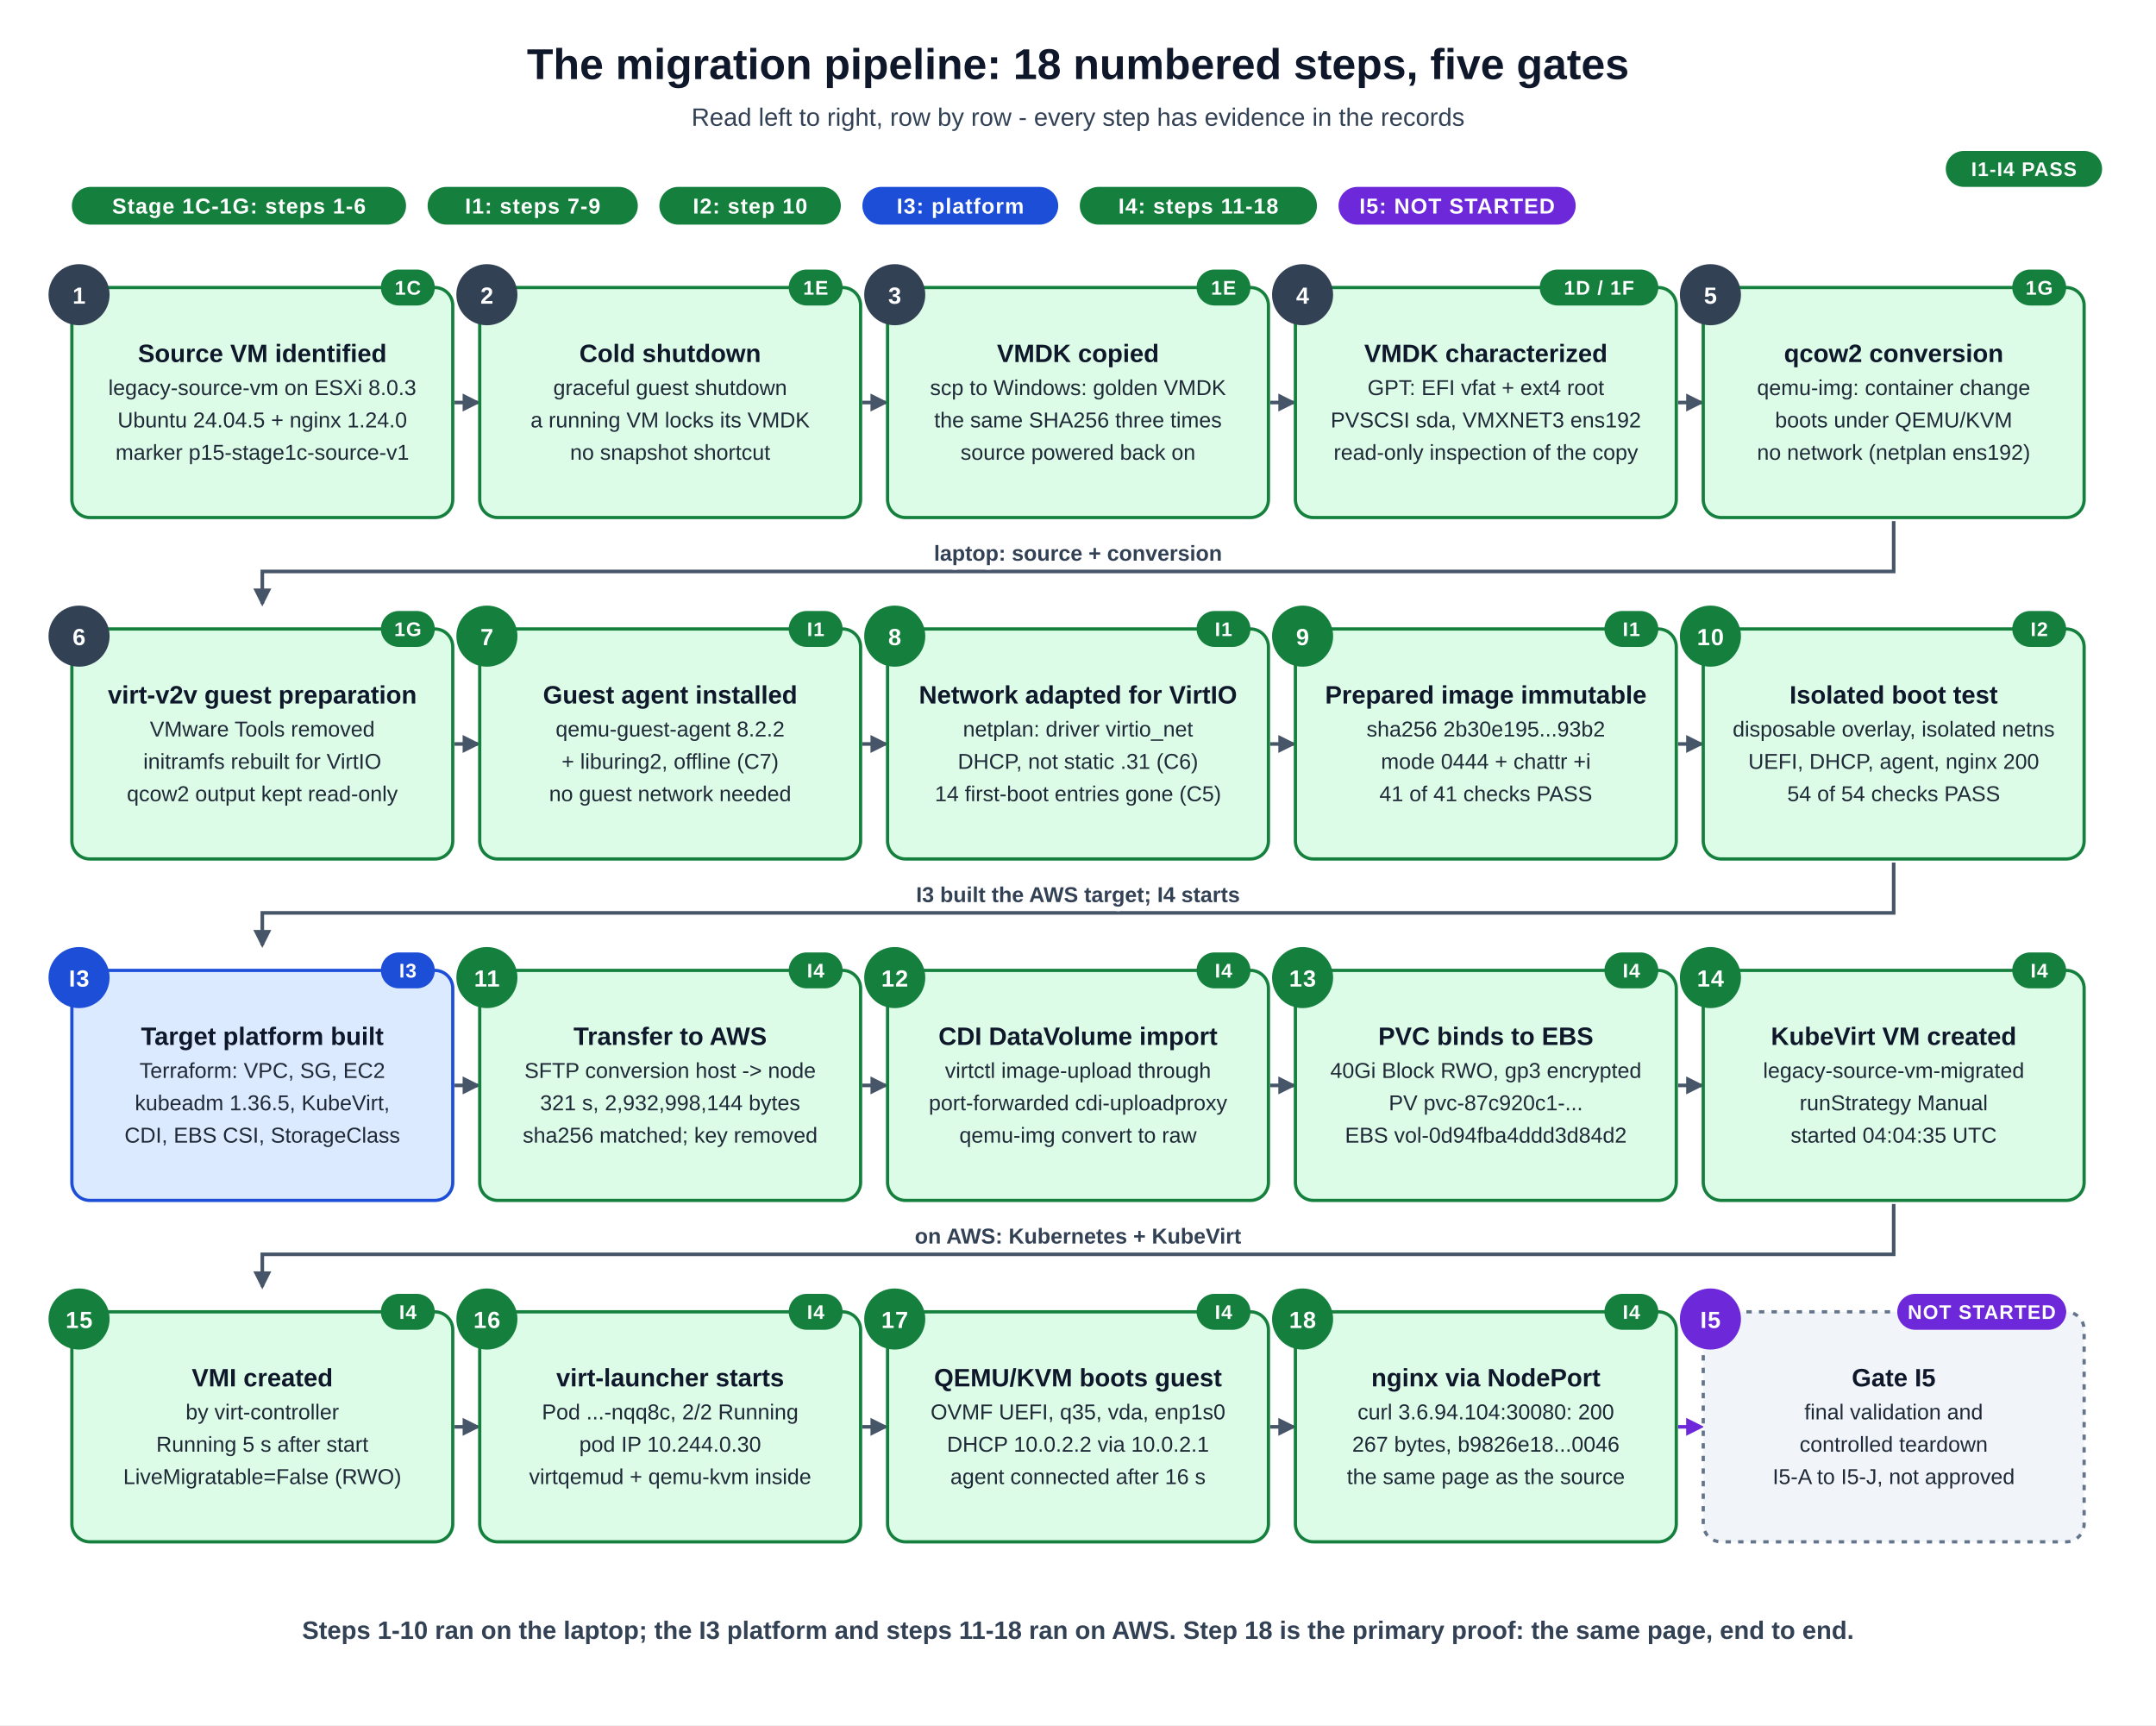
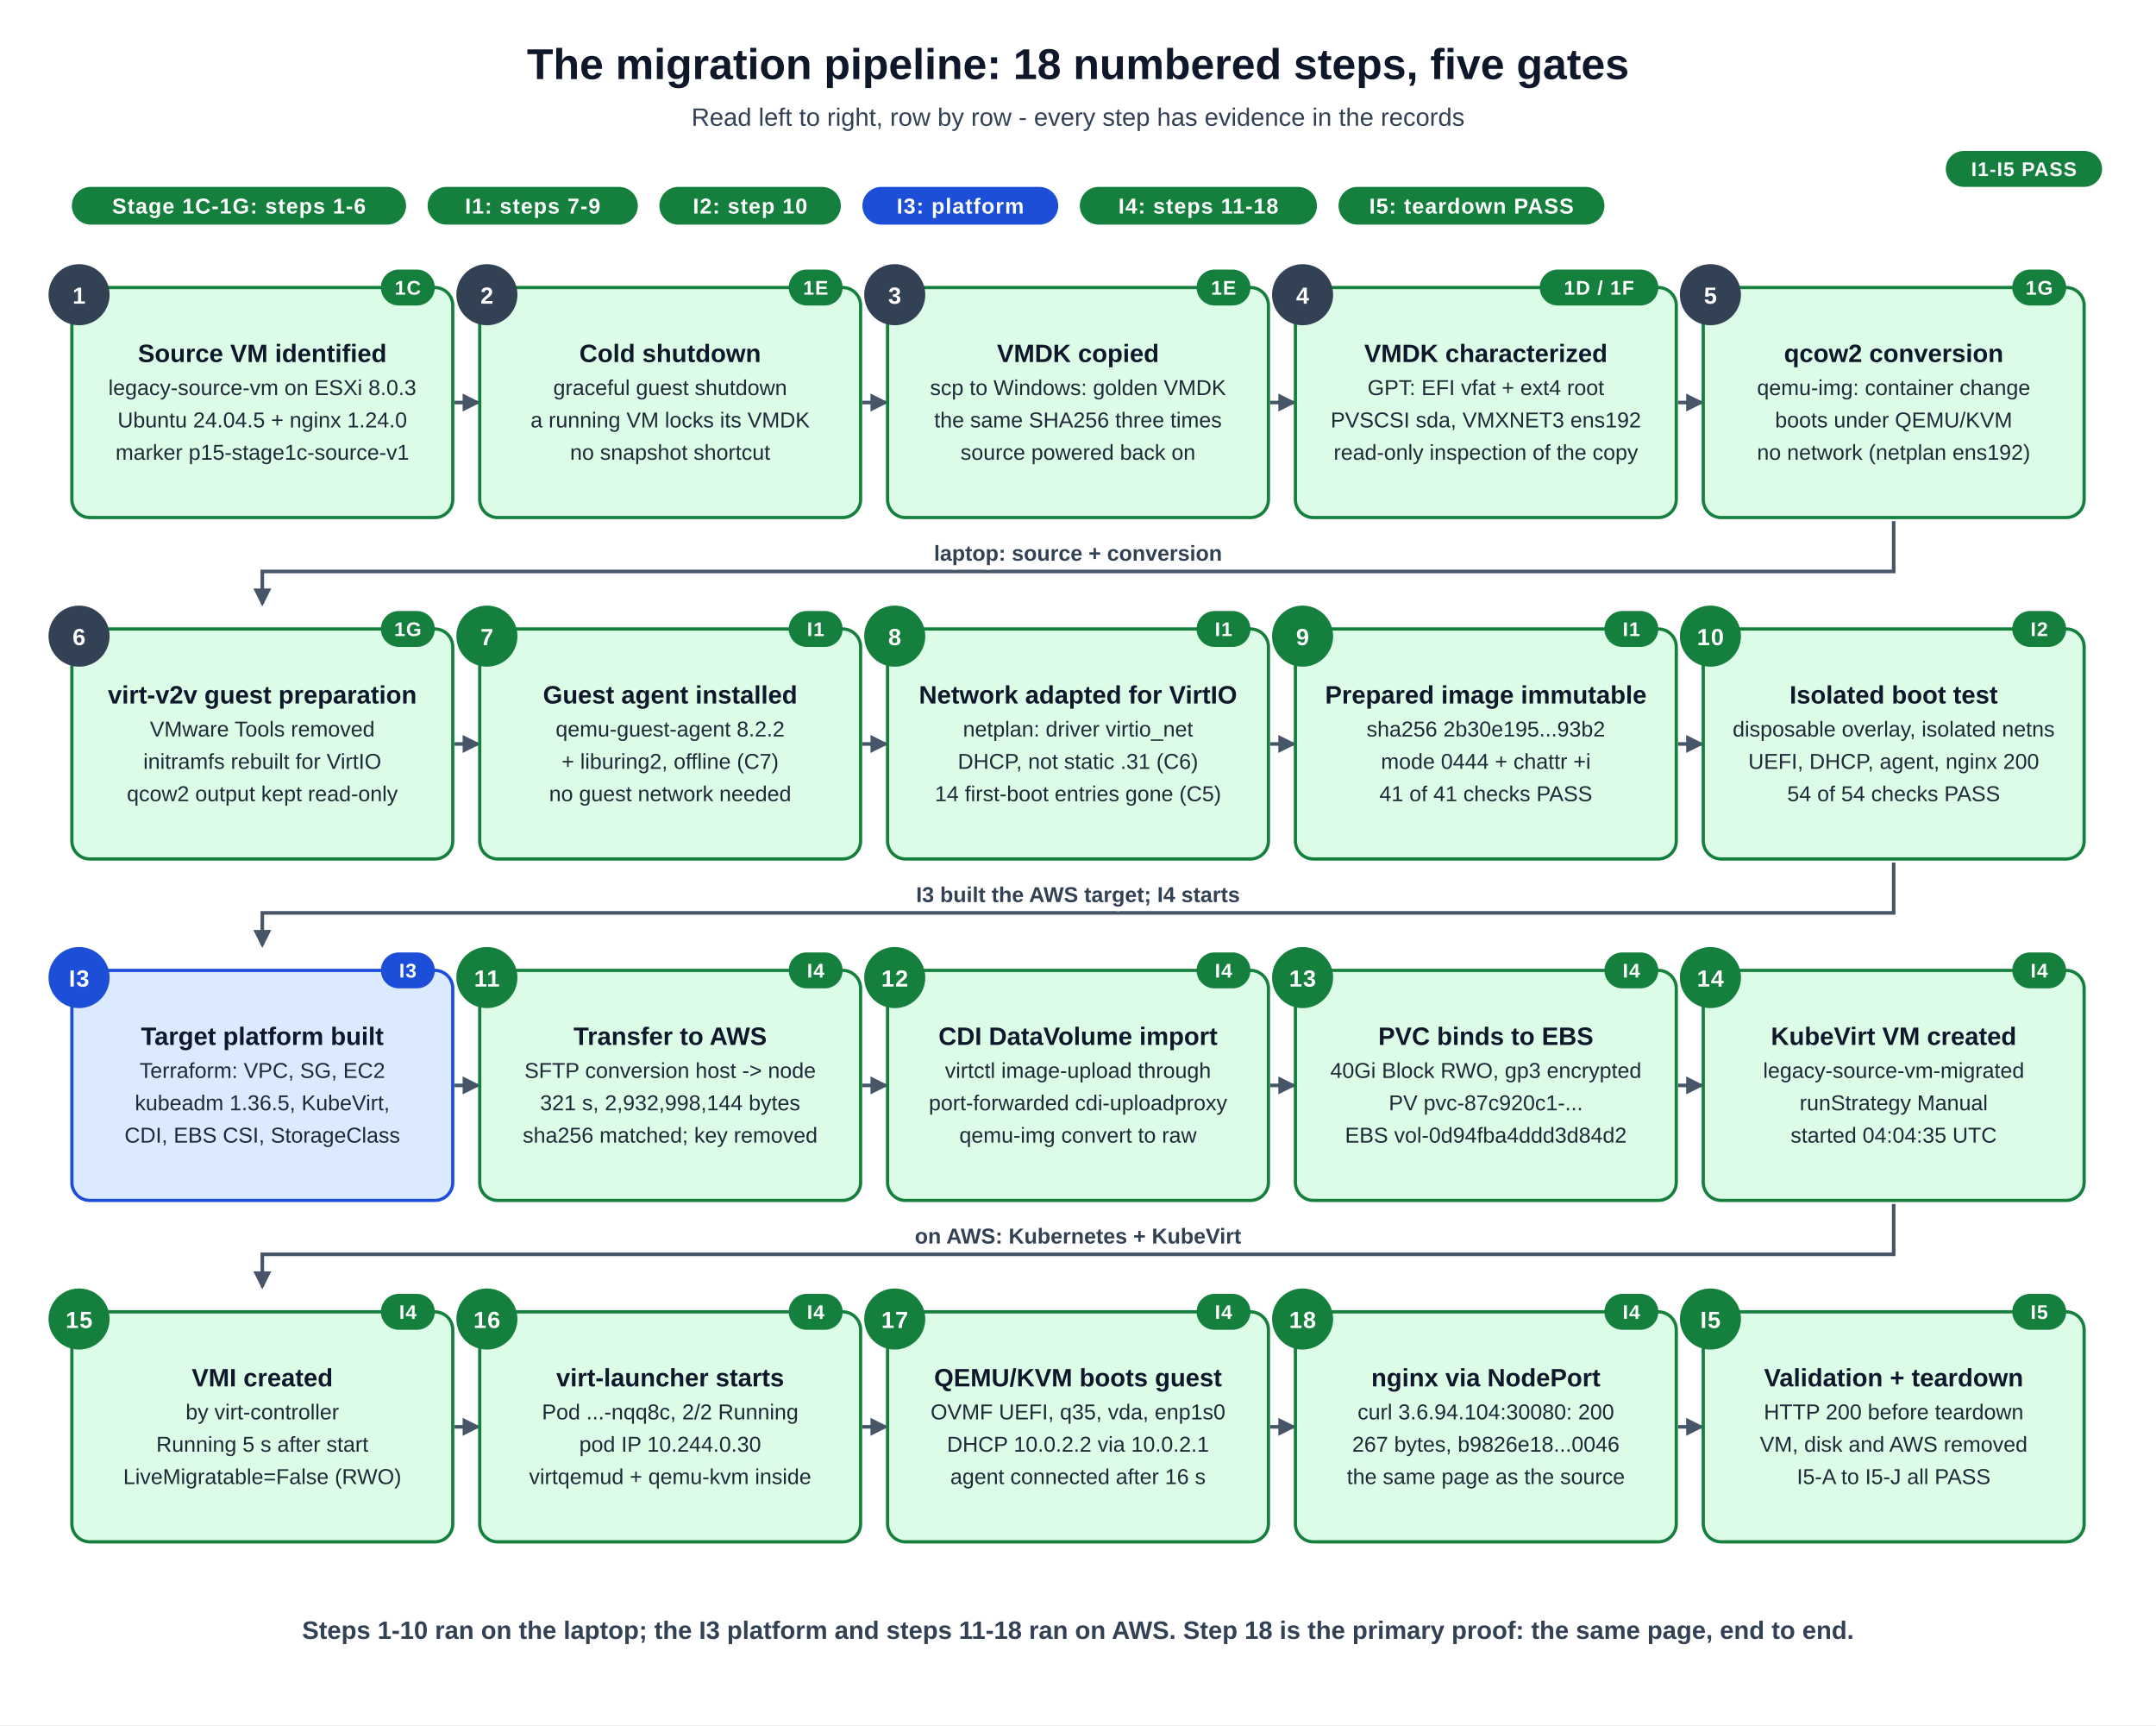
<svg xmlns="http://www.w3.org/2000/svg" width="1200" height="960" viewBox="0 0 1200 960" role="img" aria-labelledby="title desc">
  <style>
    text { font-family: 'Segoe UI', Arial, sans-serif; }
    .h { font-size: 24px; font-weight: 700; fill: #0f172a; }
    .h2 { font-size: 17px; font-weight: 700; fill: #0f172a; }
    .sub { font-size: 14px; fill: #334155; }
    .t { font-weight: 600; fill: #0f172a; }
    .s { fill: #1f2937; }
    .xs { font-size: 12px; fill: #334155; }
    .lab { font-size: 13px; font-weight: 700; fill: #334155; letter-spacing: 1px; }
    .pill { font-size: 11px; font-weight: 700; fill: #ffffff; letter-spacing: 0.5px; }
    .halo { paint-order: stroke; stroke: #ffffff; stroke-width: 5px; stroke-linejoin: round; }
  </style>
  <defs>
    <marker id="m475569" markerWidth="10" markerHeight="10" refX="8.5" refY="5" orient="auto" markerUnits="userSpaceOnUse">
      <path d="M0,0 L10,5 L0,10 z" fill="#475569" />
    </marker>
-     <marker id="m6d28d9" markerWidth="10" markerHeight="10" refX="8.5" refY="5" orient="auto" markerUnits="userSpaceOnUse">
-       <path d="M0,0 L10,5 L0,10 z" fill="#6d28d9" />
-     </marker>
  </defs>
  <rect width="1200" height="960" fill="#ffffff" />
  <text x="600.0" y="44" class="h" text-anchor="middle">The migration pipeline: 18 numbered steps, five gates</text>
  <text x="600.0" y="70" class="sub" text-anchor="middle">Read left to right, row by row - every step has evidence in the records</text>
  <rect x="1083" y="84" width="87" height="20" rx="10.0" fill="#15803d" />
-   <text x="1126.5" y="97.96" class="pill" text-anchor="middle" style="font-size:11px">I1-I4 PASS</text>
+   <text x="1126.5" y="97.96" class="pill" text-anchor="middle" style="font-size:11px">I1-I5 PASS</text>
  <rect x="40" y="104" width="186" height="21" rx="10.5" fill="#15803d" />
  <text x="133.0" y="118.82" class="pill" text-anchor="middle" style="font-size:12px">Stage 1C-1G: steps 1-6</text>
  <rect x="238" y="104" width="117" height="21" rx="10.5" fill="#15803d" />
  <text x="296.5" y="118.82" class="pill" text-anchor="middle" style="font-size:12px">I1: steps 7-9</text>
  <rect x="367" y="104" width="101" height="21" rx="10.5" fill="#15803d" />
  <text x="417.5" y="118.82" class="pill" text-anchor="middle" style="font-size:12px">I2: step 10</text>
  <rect x="480" y="104" width="109" height="21" rx="10.5" fill="#1d4ed8" />
  <text x="534.5" y="118.82" class="pill" text-anchor="middle" style="font-size:12px">I3: platform</text>
  <rect x="601" y="104" width="132" height="21" rx="10.5" fill="#15803d" />
  <text x="667.0" y="118.82" class="pill" text-anchor="middle" style="font-size:12px">I4: steps 11-18</text>
-   <rect x="745" y="104" width="132" height="21" rx="10.5" fill="#6d28d9" />
-   <text x="811.0" y="118.82" class="pill" text-anchor="middle" style="font-size:12px">I5: NOT STARTED</text>
+   <rect x="745" y="104" width="148" height="21" rx="10.5" fill="#15803d" />
+   <text x="819.0" y="118.82" class="pill" text-anchor="middle" style="font-size:12px">I5: teardown PASS</text>
  <rect x="40" y="160" width="212" height="128" rx="10" fill="#dcfce7" stroke="#15803d" stroke-width="1.8" />
  <text x="146.0" y="201.48" class="t" text-anchor="middle" style="font-size:14px">Source VM identified</text>
  <text x="146.0" y="219.84" class="s" text-anchor="middle" style="font-size:12px">legacy-source-vm on ESXi 8.0.3</text>
  <text x="146.0" y="237.84" class="s" text-anchor="middle" style="font-size:12px">Ubuntu 24.04.5 + nginx 1.24.0</text>
  <text x="146.0" y="255.84" class="s" text-anchor="middle" style="font-size:12px">marker p15-stage1c-source-v1</text>
  <rect x="212" y="150" width="30" height="20" rx="10.0" fill="#15803d" />
  <text x="227.0" y="163.96" class="pill" text-anchor="middle" style="font-size:11px">1C</text>
  <circle cx="44" cy="164" r="17" fill="#334155" />
  <text x="44" y="169" class="pill" text-anchor="middle" style="font-size:13px">1</text>
  <path d="M253,224.0 L266,224.0" fill="none" stroke="#475569" stroke-width="2" marker-end="url(#m475569)" />
  <rect x="267" y="160" width="212" height="128" rx="10" fill="#dcfce7" stroke="#15803d" stroke-width="1.8" />
  <text x="373.0" y="201.48" class="t" text-anchor="middle" style="font-size:14px">Cold shutdown</text>
  <text x="373.0" y="219.84" class="s" text-anchor="middle" style="font-size:12px">graceful guest shutdown</text>
  <text x="373.0" y="237.84" class="s" text-anchor="middle" style="font-size:12px">a running VM locks its VMDK</text>
  <text x="373.0" y="255.84" class="s" text-anchor="middle" style="font-size:12px">no snapshot shortcut</text>
  <rect x="439" y="150" width="30" height="20" rx="10.0" fill="#15803d" />
  <text x="454.0" y="163.96" class="pill" text-anchor="middle" style="font-size:11px">1E</text>
  <circle cx="271" cy="164" r="17" fill="#334155" />
  <text x="271" y="169" class="pill" text-anchor="middle" style="font-size:13px">2</text>
  <path d="M480,224.0 L493,224.0" fill="none" stroke="#475569" stroke-width="2" marker-end="url(#m475569)" />
  <rect x="494" y="160" width="212" height="128" rx="10" fill="#dcfce7" stroke="#15803d" stroke-width="1.8" />
  <text x="600.0" y="201.48" class="t" text-anchor="middle" style="font-size:14px">VMDK copied</text>
  <text x="600.0" y="219.84" class="s" text-anchor="middle" style="font-size:12px">scp to Windows: golden VMDK</text>
  <text x="600.0" y="237.84" class="s" text-anchor="middle" style="font-size:12px">the same SHA256 three times</text>
  <text x="600.0" y="255.84" class="s" text-anchor="middle" style="font-size:12px">source powered back on</text>
  <rect x="666" y="150" width="30" height="20" rx="10.0" fill="#15803d" />
  <text x="681.0" y="163.96" class="pill" text-anchor="middle" style="font-size:11px">1E</text>
  <circle cx="498" cy="164" r="17" fill="#334155" />
  <text x="498" y="169" class="pill" text-anchor="middle" style="font-size:13px">3</text>
  <path d="M707,224.0 L720,224.0" fill="none" stroke="#475569" stroke-width="2" marker-end="url(#m475569)" />
  <rect x="721" y="160" width="212" height="128" rx="10" fill="#dcfce7" stroke="#15803d" stroke-width="1.8" />
  <text x="827.0" y="201.48" class="t" text-anchor="middle" style="font-size:14px">VMDK characterized</text>
  <text x="827.0" y="219.84" class="s" text-anchor="middle" style="font-size:12px">GPT: EFI vfat + ext4 root</text>
  <text x="827.0" y="237.84" class="s" text-anchor="middle" style="font-size:12px">PVSCSI sda, VMXNET3 ens192</text>
  <text x="827.0" y="255.84" class="s" text-anchor="middle" style="font-size:12px">read-only inspection of the copy</text>
  <rect x="857" y="150" width="66" height="20" rx="10.0" fill="#15803d" />
  <text x="890.0" y="163.96" class="pill" text-anchor="middle" style="font-size:11px">1D / 1F</text>
  <circle cx="725" cy="164" r="17" fill="#334155" />
  <text x="725" y="169" class="pill" text-anchor="middle" style="font-size:13px">4</text>
  <path d="M934,224.0 L947,224.0" fill="none" stroke="#475569" stroke-width="2" marker-end="url(#m475569)" />
  <rect x="948" y="160" width="212" height="128" rx="10" fill="#dcfce7" stroke="#15803d" stroke-width="1.8" />
  <text x="1054.0" y="201.48" class="t" text-anchor="middle" style="font-size:14px">qcow2 conversion</text>
  <text x="1054.0" y="219.84" class="s" text-anchor="middle" style="font-size:12px">qemu-img: container change</text>
  <text x="1054.0" y="237.84" class="s" text-anchor="middle" style="font-size:12px">boots under QEMU/KVM</text>
  <text x="1054.0" y="255.84" class="s" text-anchor="middle" style="font-size:12px">no network (netplan ens192)</text>
  <rect x="1120" y="150" width="30" height="20" rx="10.0" fill="#15803d" />
  <text x="1135.0" y="163.96" class="pill" text-anchor="middle" style="font-size:11px">1G</text>
  <circle cx="952" cy="164" r="17" fill="#334155" />
  <text x="952" y="169" class="pill" text-anchor="middle" style="font-size:13px">5</text>
  <path d="M1054.0,290 L1054.0,318 L146.0,318 L146.0,336" fill="none" stroke="#475569" stroke-width="2" marker-end="url(#m475569)" />
  <rect x="40" y="350" width="212" height="128" rx="10" fill="#dcfce7" stroke="#15803d" stroke-width="1.8" />
  <text x="146.0" y="391.48" class="t" text-anchor="middle" style="font-size:14px">virt-v2v guest preparation</text>
  <text x="146.0" y="409.84" class="s" text-anchor="middle" style="font-size:12px">VMware Tools removed</text>
  <text x="146.0" y="427.84" class="s" text-anchor="middle" style="font-size:12px">initramfs rebuilt for VirtIO</text>
  <text x="146.0" y="445.84" class="s" text-anchor="middle" style="font-size:12px">qcow2 output kept read-only</text>
  <rect x="212" y="340" width="30" height="20" rx="10.0" fill="#15803d" />
  <text x="227.0" y="353.96" class="pill" text-anchor="middle" style="font-size:11px">1G</text>
  <circle cx="44" cy="354" r="17" fill="#334155" />
  <text x="44" y="359" class="pill" text-anchor="middle" style="font-size:13px">6</text>
  <path d="M253,414.0 L266,414.0" fill="none" stroke="#475569" stroke-width="2" marker-end="url(#m475569)" />
  <rect x="267" y="350" width="212" height="128" rx="10" fill="#dcfce7" stroke="#15803d" stroke-width="1.8" />
  <text x="373.0" y="391.48" class="t" text-anchor="middle" style="font-size:14px">Guest agent installed</text>
  <text x="373.0" y="409.84" class="s" text-anchor="middle" style="font-size:12px">qemu-guest-agent 8.2.2</text>
  <text x="373.0" y="427.84" class="s" text-anchor="middle" style="font-size:12px">+ liburing2, offline (C7)</text>
  <text x="373.0" y="445.84" class="s" text-anchor="middle" style="font-size:12px">no guest network needed</text>
  <rect x="439" y="340" width="30" height="20" rx="10.0" fill="#15803d" />
  <text x="454.0" y="353.96" class="pill" text-anchor="middle" style="font-size:11px">I1</text>
  <circle cx="271" cy="354" r="17" fill="#15803d" />
  <text x="271" y="359" class="pill" text-anchor="middle" style="font-size:13px">7</text>
  <path d="M480,414.0 L493,414.0" fill="none" stroke="#475569" stroke-width="2" marker-end="url(#m475569)" />
  <rect x="494" y="350" width="212" height="128" rx="10" fill="#dcfce7" stroke="#15803d" stroke-width="1.8" />
  <text x="600.0" y="391.48" class="t" text-anchor="middle" style="font-size:14px">Network adapted for VirtIO</text>
  <text x="600.0" y="409.84" class="s" text-anchor="middle" style="font-size:12px">netplan: driver virtio_net</text>
  <text x="600.0" y="427.84" class="s" text-anchor="middle" style="font-size:12px">DHCP, not static .31 (C6)</text>
  <text x="600.0" y="445.84" class="s" text-anchor="middle" style="font-size:12px">14 first-boot entries gone (C5)</text>
  <rect x="666" y="340" width="30" height="20" rx="10.0" fill="#15803d" />
  <text x="681.0" y="353.96" class="pill" text-anchor="middle" style="font-size:11px">I1</text>
  <circle cx="498" cy="354" r="17" fill="#15803d" />
  <text x="498" y="359" class="pill" text-anchor="middle" style="font-size:13px">8</text>
  <path d="M707,414.0 L720,414.0" fill="none" stroke="#475569" stroke-width="2" marker-end="url(#m475569)" />
  <rect x="721" y="350" width="212" height="128" rx="10" fill="#dcfce7" stroke="#15803d" stroke-width="1.8" />
  <text x="827.0" y="391.48" class="t" text-anchor="middle" style="font-size:14px">Prepared image immutable</text>
  <text x="827.0" y="409.84" class="s" text-anchor="middle" style="font-size:12px">sha256 2b30e195...93b2</text>
  <text x="827.0" y="427.84" class="s" text-anchor="middle" style="font-size:12px">mode 0444 + chattr +i</text>
  <text x="827.0" y="445.84" class="s" text-anchor="middle" style="font-size:12px">41 of 41 checks PASS</text>
  <rect x="893" y="340" width="30" height="20" rx="10.0" fill="#15803d" />
  <text x="908.0" y="353.96" class="pill" text-anchor="middle" style="font-size:11px">I1</text>
  <circle cx="725" cy="354" r="17" fill="#15803d" />
  <text x="725" y="359" class="pill" text-anchor="middle" style="font-size:13px">9</text>
  <path d="M934,414.0 L947,414.0" fill="none" stroke="#475569" stroke-width="2" marker-end="url(#m475569)" />
  <rect x="948" y="350" width="212" height="128" rx="10" fill="#dcfce7" stroke="#15803d" stroke-width="1.8" />
  <text x="1054.0" y="391.48" class="t" text-anchor="middle" style="font-size:14px">Isolated boot test</text>
  <text x="1054.0" y="409.84" class="s" text-anchor="middle" style="font-size:12px">disposable overlay, isolated netns</text>
  <text x="1054.0" y="427.84" class="s" text-anchor="middle" style="font-size:12px">UEFI, DHCP, agent, nginx 200</text>
  <text x="1054.0" y="445.84" class="s" text-anchor="middle" style="font-size:12px">54 of 54 checks PASS</text>
  <rect x="1120" y="340" width="30" height="20" rx="10.0" fill="#15803d" />
  <text x="1135.0" y="353.96" class="pill" text-anchor="middle" style="font-size:11px">I2</text>
  <circle cx="952" cy="354" r="17" fill="#15803d" />
  <text x="952" y="359" class="pill" text-anchor="middle" style="font-size:13px">10</text>
  <path d="M1054.0,480 L1054.0,508 L146.0,508 L146.0,526" fill="none" stroke="#475569" stroke-width="2" marker-end="url(#m475569)" />
  <rect x="40" y="540" width="212" height="128" rx="10" fill="#dbeafe" stroke="#1d4ed8" stroke-width="1.8" />
  <text x="146.0" y="581.48" class="t" text-anchor="middle" style="font-size:14px">Target platform built</text>
  <text x="146.0" y="599.84" class="s" text-anchor="middle" style="font-size:12px">Terraform: VPC, SG, EC2</text>
  <text x="146.0" y="617.84" class="s" text-anchor="middle" style="font-size:12px">kubeadm 1.36.5, KubeVirt,</text>
  <text x="146.0" y="635.84" class="s" text-anchor="middle" style="font-size:12px">CDI, EBS CSI, StorageClass</text>
  <rect x="212" y="530" width="30" height="20" rx="10.0" fill="#1d4ed8" />
  <text x="227.0" y="543.96" class="pill" text-anchor="middle" style="font-size:11px">I3</text>
  <circle cx="44" cy="544" r="17" fill="#1d4ed8" />
  <text x="44" y="549" class="pill" text-anchor="middle" style="font-size:13px">I3</text>
  <path d="M253,604.0 L266,604.0" fill="none" stroke="#475569" stroke-width="2" marker-end="url(#m475569)" />
  <rect x="267" y="540" width="212" height="128" rx="10" fill="#dcfce7" stroke="#15803d" stroke-width="1.8" />
  <text x="373.0" y="581.48" class="t" text-anchor="middle" style="font-size:14px">Transfer to AWS</text>
  <text x="373.0" y="599.84" class="s" text-anchor="middle" style="font-size:12px">SFTP conversion host -&gt; node</text>
  <text x="373.0" y="617.84" class="s" text-anchor="middle" style="font-size:12px">321 s, 2,932,998,144 bytes</text>
  <text x="373.0" y="635.84" class="s" text-anchor="middle" style="font-size:12px">sha256 matched; key removed</text>
  <rect x="439" y="530" width="30" height="20" rx="10.0" fill="#15803d" />
  <text x="454.0" y="543.96" class="pill" text-anchor="middle" style="font-size:11px">I4</text>
  <circle cx="271" cy="544" r="17" fill="#15803d" />
  <text x="271" y="549" class="pill" text-anchor="middle" style="font-size:13px">11</text>
  <path d="M480,604.0 L493,604.0" fill="none" stroke="#475569" stroke-width="2" marker-end="url(#m475569)" />
  <rect x="494" y="540" width="212" height="128" rx="10" fill="#dcfce7" stroke="#15803d" stroke-width="1.8" />
  <text x="600.0" y="581.48" class="t" text-anchor="middle" style="font-size:14px">CDI DataVolume import</text>
  <text x="600.0" y="599.84" class="s" text-anchor="middle" style="font-size:12px">virtctl image-upload through</text>
  <text x="600.0" y="617.84" class="s" text-anchor="middle" style="font-size:12px">port-forwarded cdi-uploadproxy</text>
  <text x="600.0" y="635.84" class="s" text-anchor="middle" style="font-size:12px">qemu-img convert to raw</text>
  <rect x="666" y="530" width="30" height="20" rx="10.0" fill="#15803d" />
  <text x="681.0" y="543.96" class="pill" text-anchor="middle" style="font-size:11px">I4</text>
  <circle cx="498" cy="544" r="17" fill="#15803d" />
  <text x="498" y="549" class="pill" text-anchor="middle" style="font-size:13px">12</text>
  <path d="M707,604.0 L720,604.0" fill="none" stroke="#475569" stroke-width="2" marker-end="url(#m475569)" />
  <rect x="721" y="540" width="212" height="128" rx="10" fill="#dcfce7" stroke="#15803d" stroke-width="1.8" />
  <text x="827.0" y="581.48" class="t" text-anchor="middle" style="font-size:14px">PVC binds to EBS</text>
  <text x="827.0" y="599.84" class="s" text-anchor="middle" style="font-size:12px">40Gi Block RWO, gp3 encrypted</text>
  <text x="827.0" y="617.84" class="s" text-anchor="middle" style="font-size:12px">PV pvc-87c920c1-...</text>
  <text x="827.0" y="635.84" class="s" text-anchor="middle" style="font-size:12px">EBS vol-0d94fba4ddd3d84d2</text>
  <rect x="893" y="530" width="30" height="20" rx="10.0" fill="#15803d" />
  <text x="908.0" y="543.96" class="pill" text-anchor="middle" style="font-size:11px">I4</text>
  <circle cx="725" cy="544" r="17" fill="#15803d" />
  <text x="725" y="549" class="pill" text-anchor="middle" style="font-size:13px">13</text>
  <path d="M934,604.0 L947,604.0" fill="none" stroke="#475569" stroke-width="2" marker-end="url(#m475569)" />
  <rect x="948" y="540" width="212" height="128" rx="10" fill="#dcfce7" stroke="#15803d" stroke-width="1.8" />
  <text x="1054.0" y="581.48" class="t" text-anchor="middle" style="font-size:14px">KubeVirt VM created</text>
  <text x="1054.0" y="599.84" class="s" text-anchor="middle" style="font-size:12px">legacy-source-vm-migrated</text>
  <text x="1054.0" y="617.84" class="s" text-anchor="middle" style="font-size:12px">runStrategy Manual</text>
  <text x="1054.0" y="635.84" class="s" text-anchor="middle" style="font-size:12px">started 04:04:35 UTC</text>
  <rect x="1120" y="530" width="30" height="20" rx="10.0" fill="#15803d" />
  <text x="1135.0" y="543.96" class="pill" text-anchor="middle" style="font-size:11px">I4</text>
  <circle cx="952" cy="544" r="17" fill="#15803d" />
  <text x="952" y="549" class="pill" text-anchor="middle" style="font-size:13px">14</text>
  <path d="M1054.0,670 L1054.0,698 L146.0,698 L146.0,716" fill="none" stroke="#475569" stroke-width="2" marker-end="url(#m475569)" />
  <rect x="40" y="730" width="212" height="128" rx="10" fill="#dcfce7" stroke="#15803d" stroke-width="1.8" />
  <text x="146.0" y="771.48" class="t" text-anchor="middle" style="font-size:14px">VMI created</text>
  <text x="146.0" y="789.84" class="s" text-anchor="middle" style="font-size:12px">by virt-controller</text>
  <text x="146.0" y="807.84" class="s" text-anchor="middle" style="font-size:12px">Running 5 s after start</text>
  <text x="146.0" y="825.84" class="s" text-anchor="middle" style="font-size:12px">LiveMigratable=False (RWO)</text>
  <rect x="212" y="720" width="30" height="20" rx="10.0" fill="#15803d" />
  <text x="227.0" y="733.96" class="pill" text-anchor="middle" style="font-size:11px">I4</text>
  <circle cx="44" cy="734" r="17" fill="#15803d" />
  <text x="44" y="739" class="pill" text-anchor="middle" style="font-size:13px">15</text>
  <path d="M253,794.0 L266,794.0" fill="none" stroke="#475569" stroke-width="2" marker-end="url(#m475569)" />
  <rect x="267" y="730" width="212" height="128" rx="10" fill="#dcfce7" stroke="#15803d" stroke-width="1.8" />
  <text x="373.0" y="771.48" class="t" text-anchor="middle" style="font-size:14px">virt-launcher starts</text>
  <text x="373.0" y="789.84" class="s" text-anchor="middle" style="font-size:12px">Pod ...-nqq8c, 2/2 Running</text>
  <text x="373.0" y="807.84" class="s" text-anchor="middle" style="font-size:12px">pod IP 10.244.0.30</text>
  <text x="373.0" y="825.84" class="s" text-anchor="middle" style="font-size:12px">virtqemud + qemu-kvm inside</text>
  <rect x="439" y="720" width="30" height="20" rx="10.0" fill="#15803d" />
  <text x="454.0" y="733.96" class="pill" text-anchor="middle" style="font-size:11px">I4</text>
  <circle cx="271" cy="734" r="17" fill="#15803d" />
  <text x="271" y="739" class="pill" text-anchor="middle" style="font-size:13px">16</text>
  <path d="M480,794.0 L493,794.0" fill="none" stroke="#475569" stroke-width="2" marker-end="url(#m475569)" />
  <rect x="494" y="730" width="212" height="128" rx="10" fill="#dcfce7" stroke="#15803d" stroke-width="1.8" />
  <text x="600.0" y="771.48" class="t" text-anchor="middle" style="font-size:14px">QEMU/KVM boots guest</text>
  <text x="600.0" y="789.84" class="s" text-anchor="middle" style="font-size:12px">OVMF UEFI, q35, vda, enp1s0</text>
  <text x="600.0" y="807.84" class="s" text-anchor="middle" style="font-size:12px">DHCP 10.0.2.2 via 10.0.2.1</text>
  <text x="600.0" y="825.84" class="s" text-anchor="middle" style="font-size:12px">agent connected after 16 s</text>
  <rect x="666" y="720" width="30" height="20" rx="10.0" fill="#15803d" />
  <text x="681.0" y="733.96" class="pill" text-anchor="middle" style="font-size:11px">I4</text>
  <circle cx="498" cy="734" r="17" fill="#15803d" />
  <text x="498" y="739" class="pill" text-anchor="middle" style="font-size:13px">17</text>
  <path d="M707,794.0 L720,794.0" fill="none" stroke="#475569" stroke-width="2" marker-end="url(#m475569)" />
  <rect x="721" y="730" width="212" height="128" rx="10" fill="#dcfce7" stroke="#15803d" stroke-width="1.8" />
  <text x="827.0" y="771.48" class="t" text-anchor="middle" style="font-size:14px">nginx via NodePort</text>
  <text x="827.0" y="789.84" class="s" text-anchor="middle" style="font-size:12px">curl 3.6.94.104:30080: 200</text>
  <text x="827.0" y="807.84" class="s" text-anchor="middle" style="font-size:12px">267 bytes, b9826e18...0046</text>
  <text x="827.0" y="825.84" class="s" text-anchor="middle" style="font-size:12px">the same page as the source</text>
  <rect x="893" y="720" width="30" height="20" rx="10.0" fill="#15803d" />
  <text x="908.0" y="733.96" class="pill" text-anchor="middle" style="font-size:11px">I4</text>
  <circle cx="725" cy="734" r="17" fill="#15803d" />
  <text x="725" y="739" class="pill" text-anchor="middle" style="font-size:13px">18</text>
-   <path d="M934,794.0 L947,794.0" fill="none" stroke="#6d28d9" stroke-width="2" stroke-dasharray="9 6" marker-end="url(#m6d28d9)" />
-   <rect x="948" y="730" width="212" height="128" rx="10" fill="#f1f5f9" stroke="#64748b" stroke-width="1.8" stroke-dasharray="3 4" />
-   <text x="1054.0" y="771.48" class="t" text-anchor="middle" style="font-size:14px">Gate I5</text>
-   <text x="1054.0" y="789.84" class="s" text-anchor="middle" style="font-size:12px">final validation and</text>
-   <text x="1054.0" y="807.84" class="s" text-anchor="middle" style="font-size:12px">controlled teardown</text>
-   <text x="1054.0" y="825.84" class="s" text-anchor="middle" style="font-size:12px">I5-A to I5-J, not approved</text>
-   <rect x="1056" y="720" width="94" height="20" rx="10.0" fill="#6d28d9" />
-   <text x="1103.0" y="733.96" class="pill" text-anchor="middle" style="font-size:11px">NOT STARTED</text>
-   <circle cx="952" cy="734" r="17" fill="#6d28d9" />
+   <path d="M934,794.0 L947,794.0" fill="none" stroke="#475569" stroke-width="2" marker-end="url(#m475569)" />
+   <rect x="948" y="730" width="212" height="128" rx="10" fill="#dcfce7" stroke="#15803d" stroke-width="1.8" />
+   <text x="1054.0" y="771.48" class="t" text-anchor="middle" style="font-size:14px">Validation + teardown</text>
+   <text x="1054.0" y="789.84" class="s" text-anchor="middle" style="font-size:12px">HTTP 200 before teardown</text>
+   <text x="1054.0" y="807.84" class="s" text-anchor="middle" style="font-size:12px">VM, disk and AWS removed</text>
+   <text x="1054.0" y="825.84" class="s" text-anchor="middle" style="font-size:12px">I5-A to I5-J all PASS</text>
+   <rect x="1120" y="720" width="30" height="20" rx="10.0" fill="#15803d" />
+   <text x="1135.0" y="733.96" class="pill" text-anchor="middle" style="font-size:11px">I5</text>
+   <circle cx="952" cy="734" r="17" fill="#15803d" />
  <text x="952" y="739" class="pill" text-anchor="middle" style="font-size:13px">I5</text>
  <text x="600" y="312" class="xs halo" text-anchor="middle" style="font-weight:700">laptop: source + conversion</text>
  <text x="600" y="502" class="xs halo" text-anchor="middle" style="font-weight:700">I3 built the AWS target; I4 starts</text>
  <text x="600" y="692" class="xs halo" text-anchor="middle" style="font-weight:700">on AWS: Kubernetes + KubeVirt</text>
  <text x="600" y="912" class="sub" text-anchor="middle" style="font-weight:600">Steps 1-10 ran on the laptop; the I3 platform and steps 11-18 ran on AWS. Step 18 is the primary proof: the same page, end to end.</text>
</svg>
